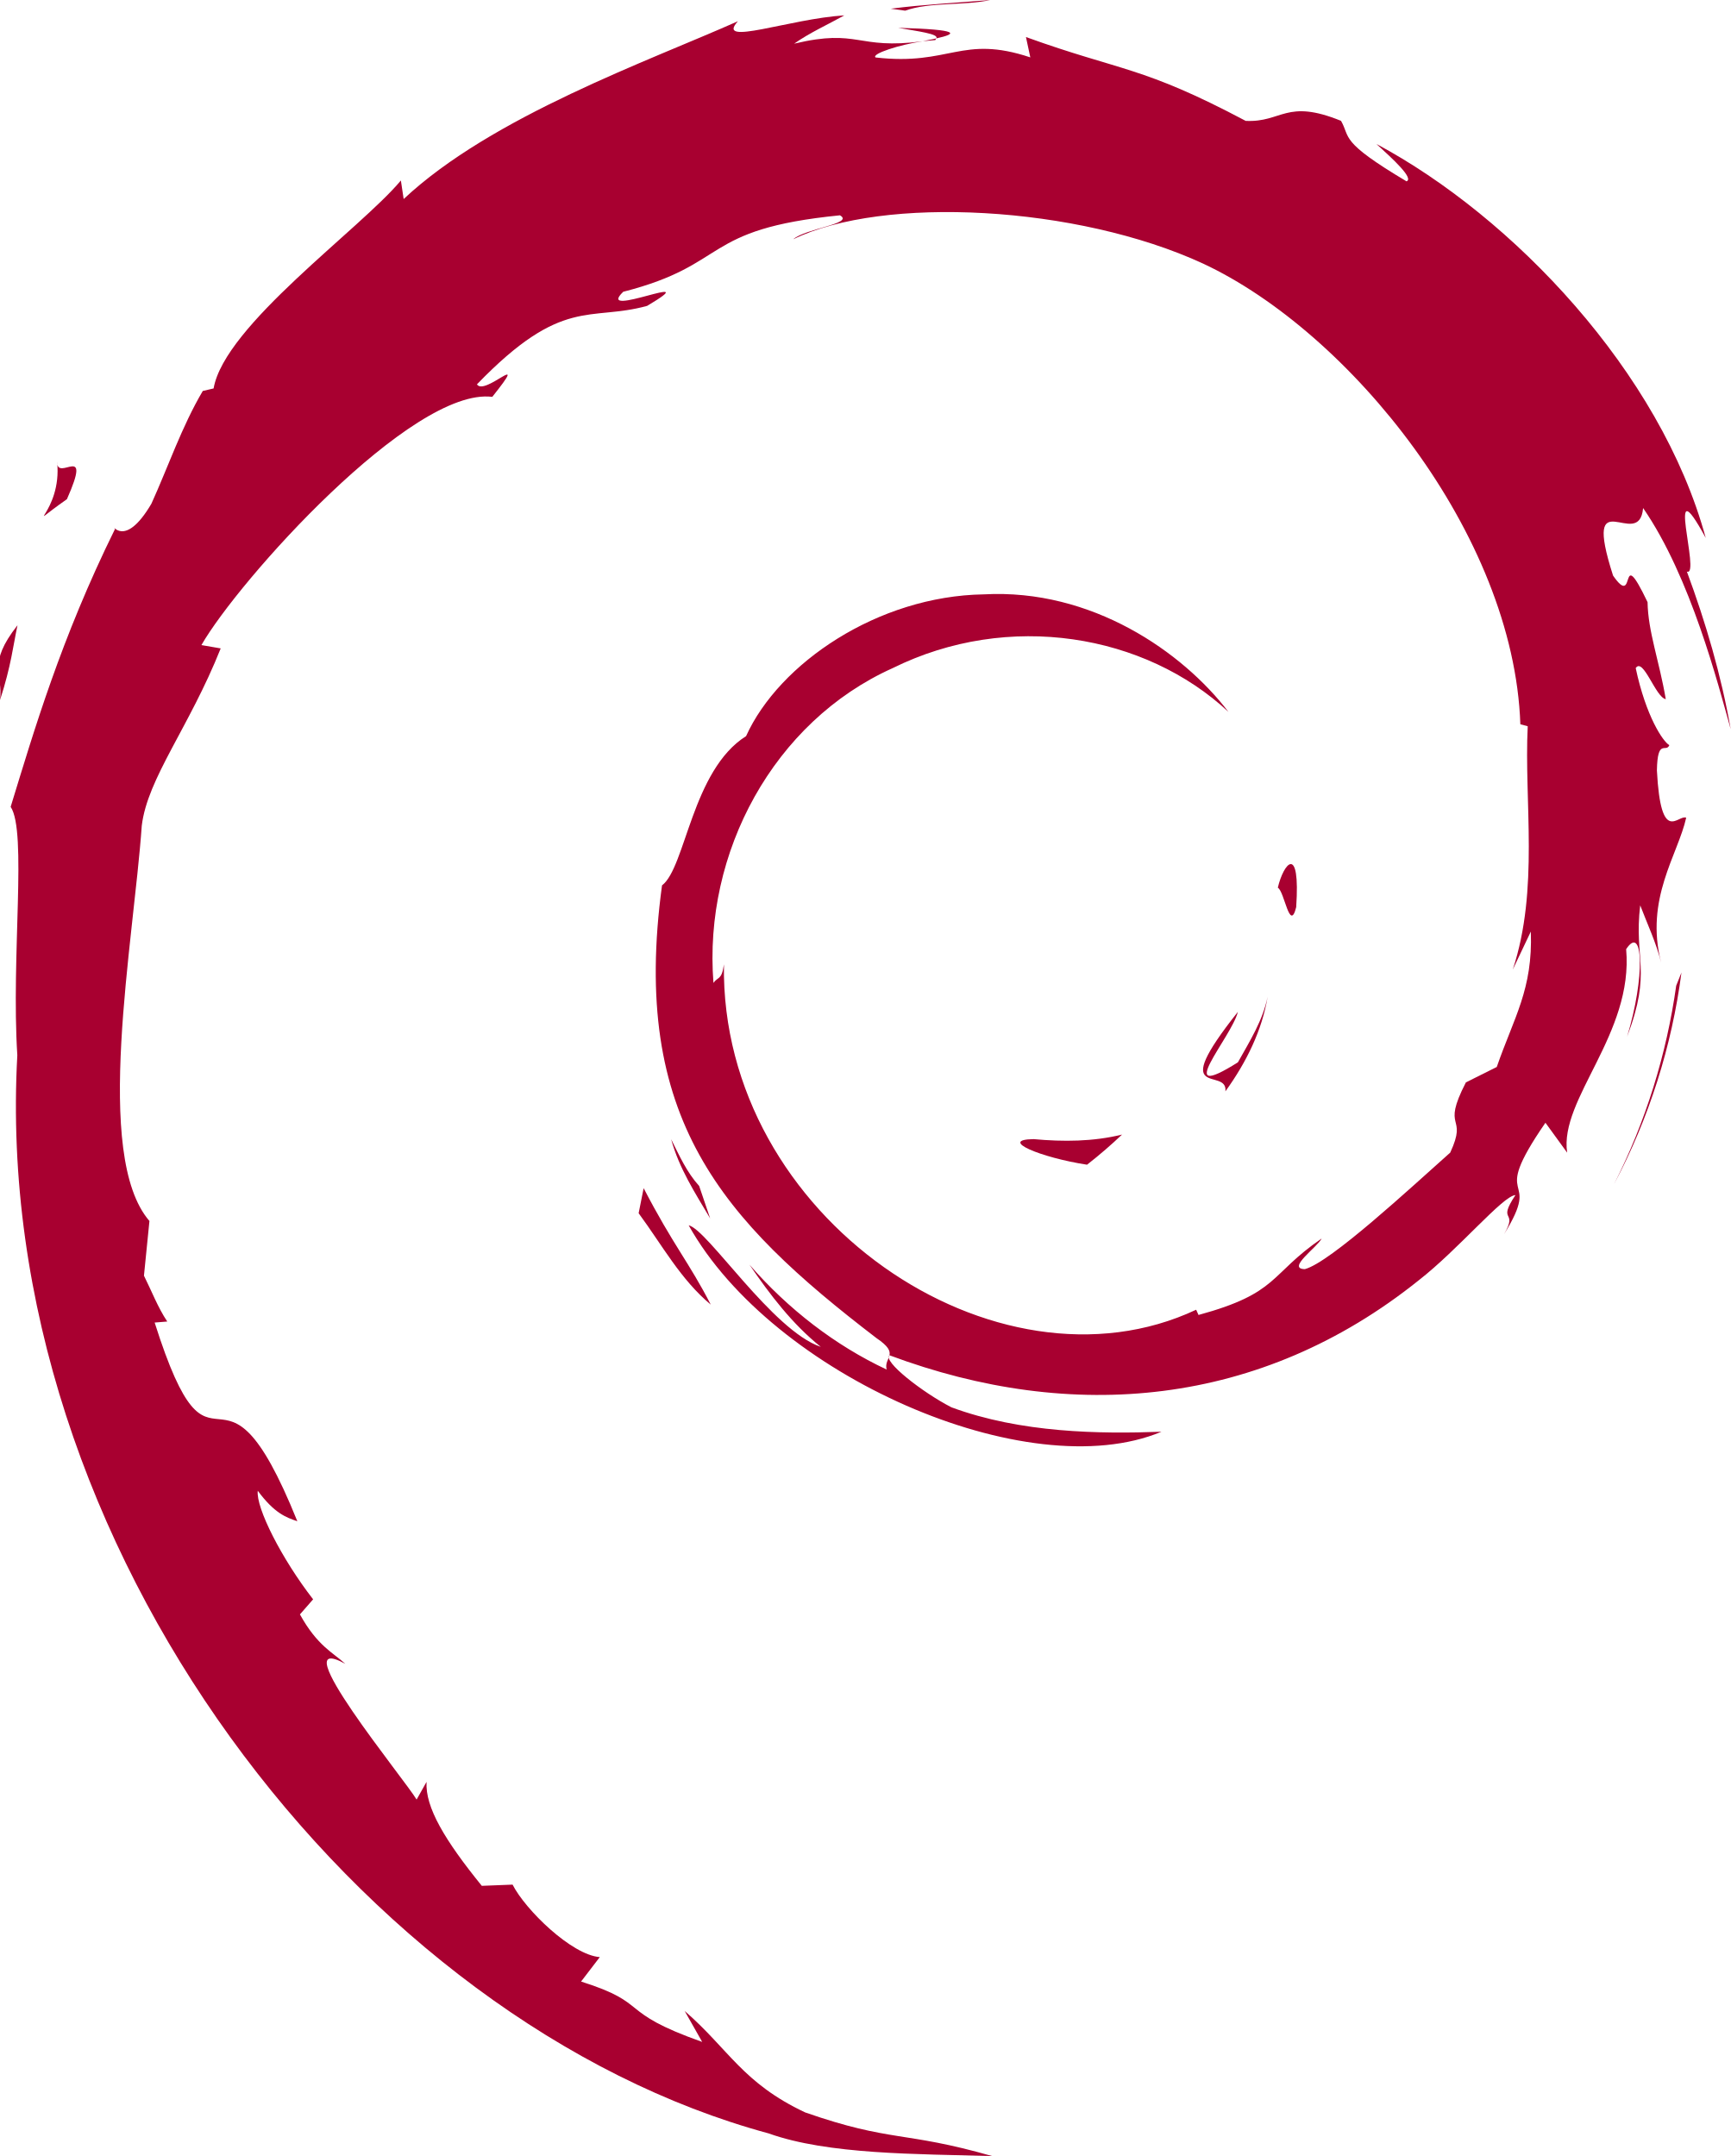
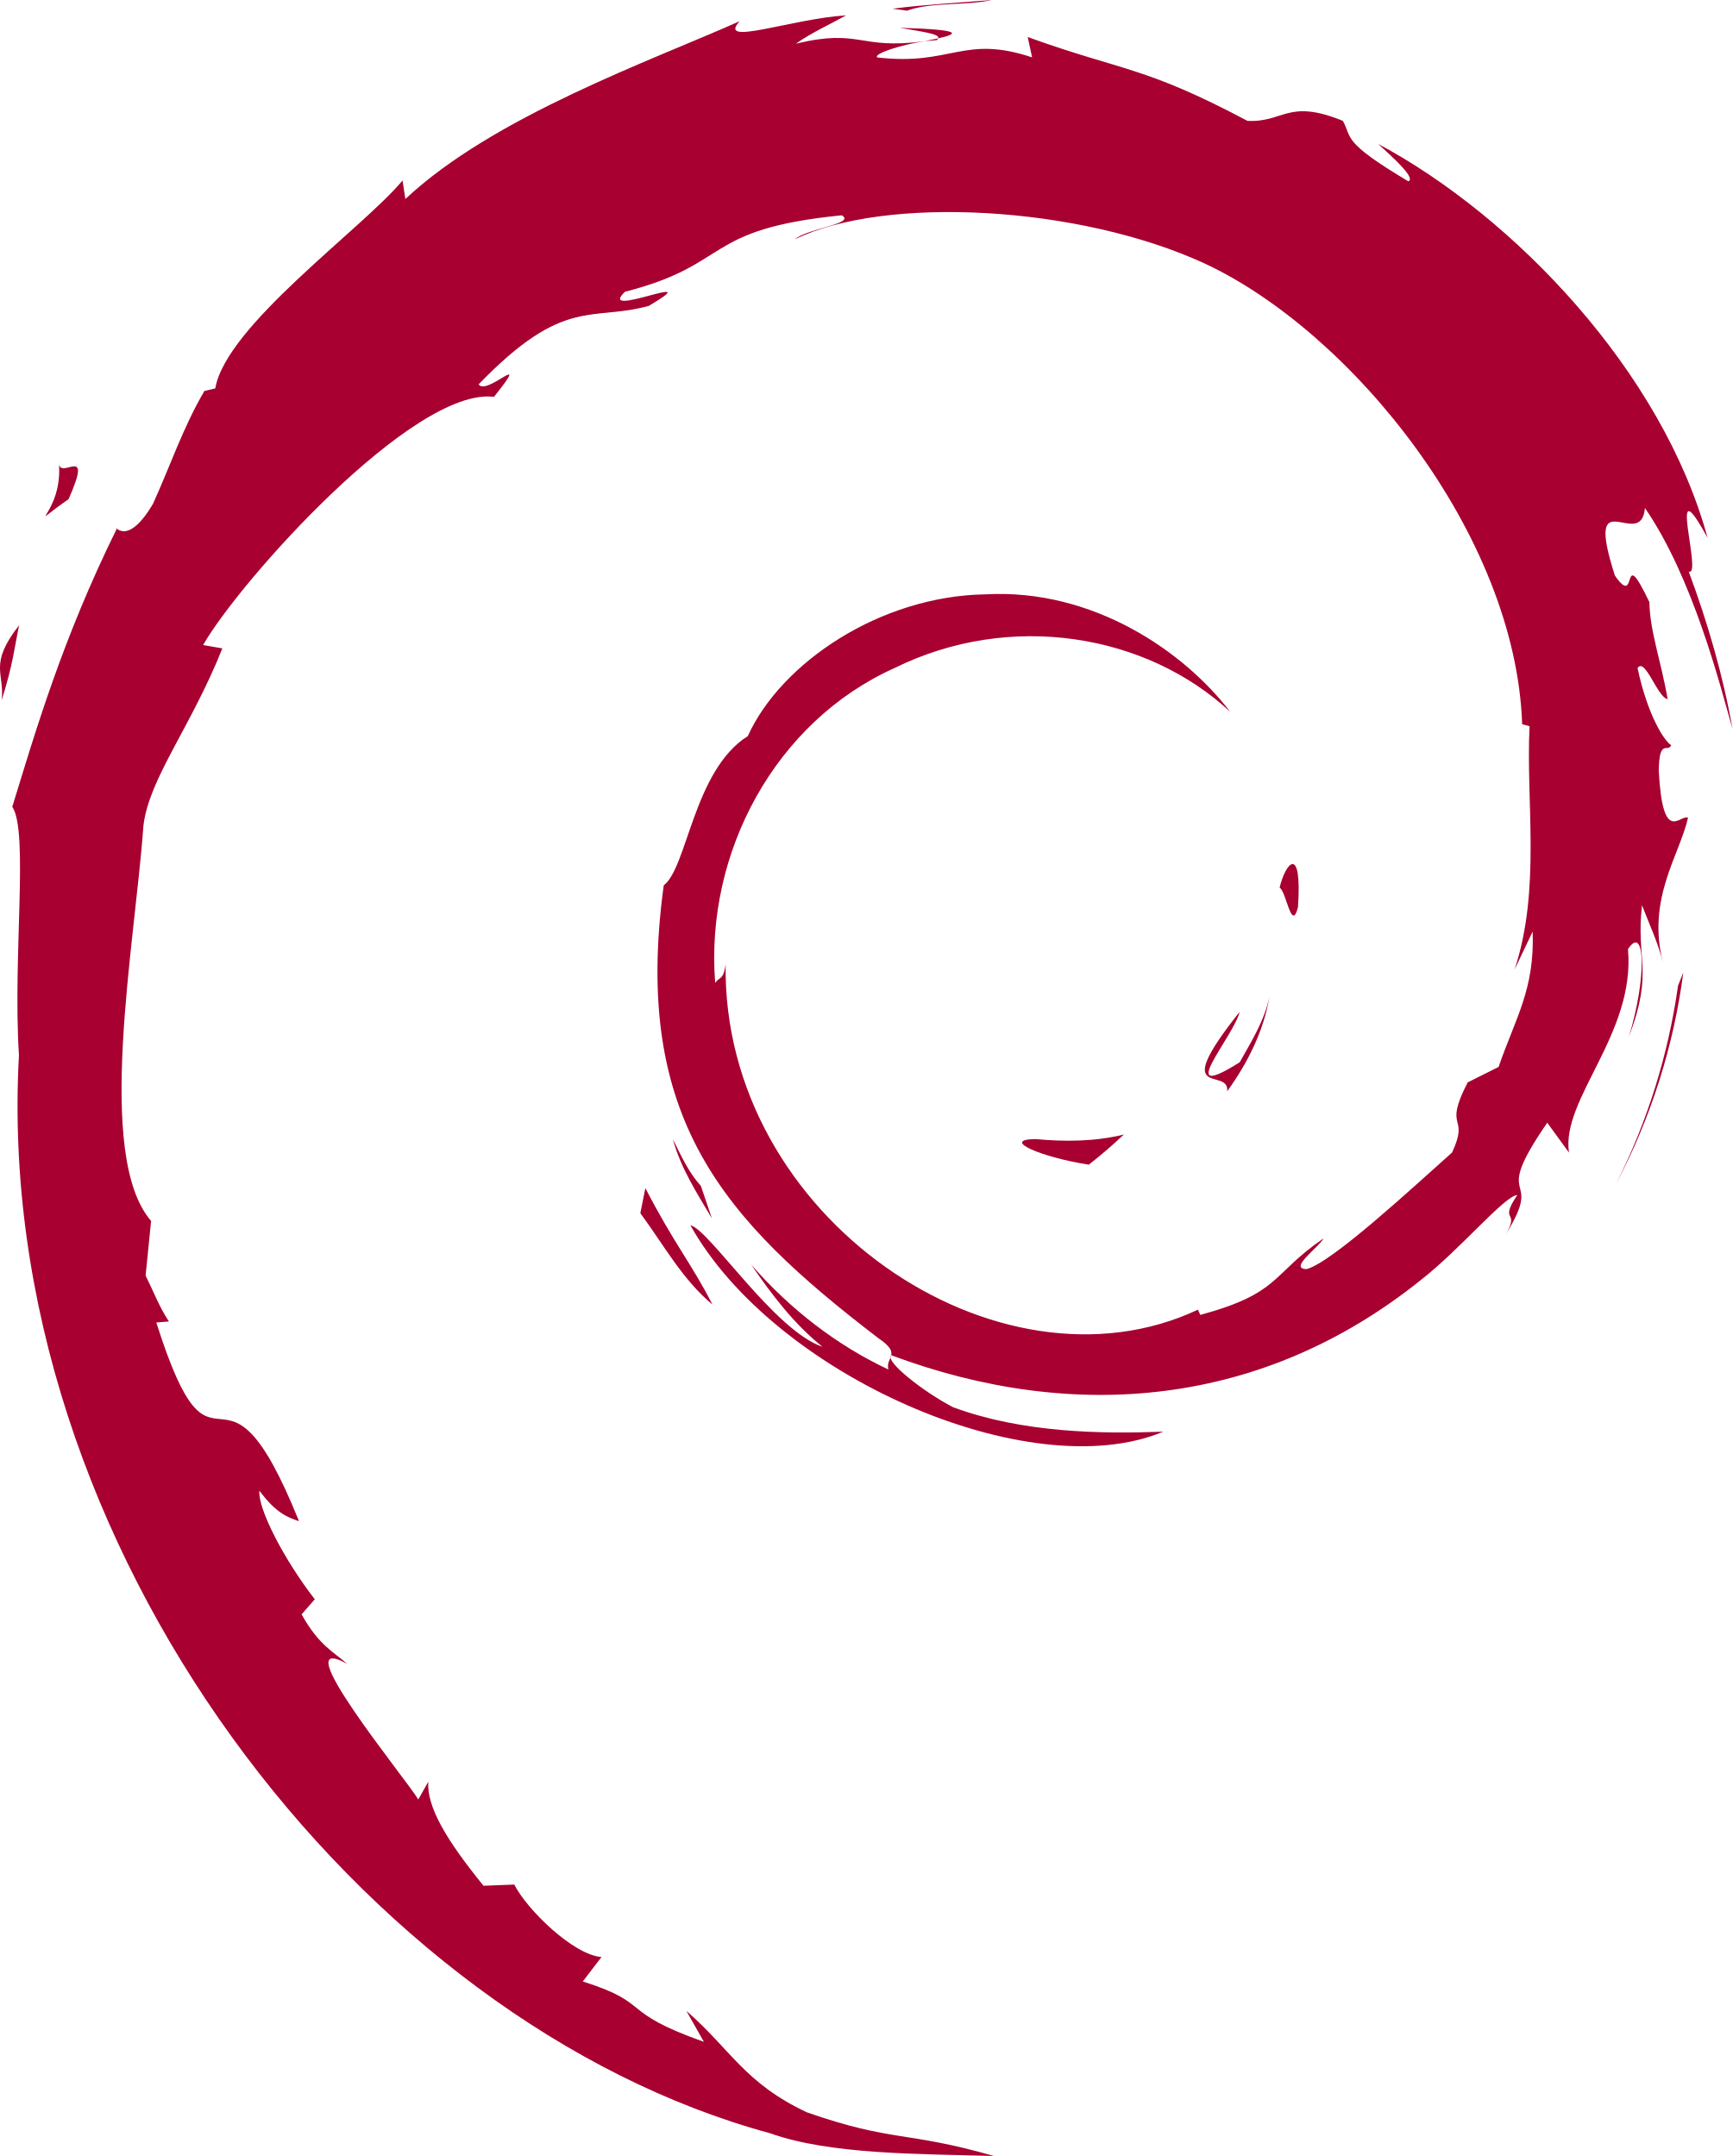
- <svg xmlns="http://www.w3.org/2000/svg" width="87.041" height="108.445" viewBox="0 0 87.041 108.445" overflow="visible" enable-background="new 0 0 87.041 108.445" xml:space="preserve">
-   <g id="Layer_1">
-     <g>
-       <path fill="#A80030" d="M51.986,57.297c-1.797,0.025,0.34,0.926,2.686,1.287     c0.648-0.506,1.236-1.018,1.76-1.516C54.971,57.426,53.484,57.434,51.986,57.297" />
-       <path fill="#A80030" d="M61.631,54.893c1.07-1.477,1.85-3.094,2.125-4.766c-0.24,1.192-0.887,2.221-1.496,3.307     c-3.359,2.115-0.316-1.256-0.002-2.537C58.646,55.443,61.762,53.623,61.631,54.893" />
-       <path fill="#A80030" d="M65.191,45.629c0.217-3.236-0.637-2.213-0.924-0.978     C64.602,44.825,64.867,46.932,65.191,45.629" />
-       <path fill="#A80030" d="M45.172,1.399c0.959,0.172,2.072,0.304,1.916,0.533     C48.137,1.702,48.375,1.49,45.172,1.399" />
-       <path fill="#A80030" d="M47.088,1.932l-0.678,0.14l0.631-0.056L47.088,1.932" />
-       <path fill="#A80030" d="M76.992,46.856c0.107,2.906-0.85,4.316-1.713,6.812l-1.553,0.776     c-1.271,2.468,0.123,1.567-0.787,3.53c-1.984,1.764-6.021,5.52-7.313,5.863c-0.943-0.021,0.639-1.113,0.846-1.541     c-2.656,1.824-2.131,2.738-6.193,3.846l-0.119-0.264c-10.018,4.713-23.934-4.627-23.751-17.371     c-0.107,0.809-0.304,0.607-0.526,0.934c-0.517-6.557,3.028-13.143,9.007-15.832c5.848-2.895,12.704-1.707,16.893,2.197     c-2.301-3.014-6.881-6.209-12.309-5.91c-5.317,0.084-10.291,3.463-11.951,7.131c-2.724,1.715-3.04,6.611-4.227,7.507     C31.699,56.271,36.3,61.342,44.083,67.307c1.225,0.826,0.345,0.951,0.511,1.58c-2.586-1.211-4.954-3.039-6.901-5.277     c1.033,1.512,2.148,2.982,3.589,4.137c-2.438-0.826-5.695-5.908-6.646-6.115c4.203,7.525,17.052,13.197,23.78,10.383     c-3.113,0.115-7.068,0.064-10.566-1.229c-1.469-0.756-3.467-2.322-3.11-2.615c9.182,3.43,18.667,2.598,26.612-3.771     c2.021-1.574,4.229-4.252,4.867-4.289c-0.961,1.445,0.164,0.695-0.574,1.971c2.014-3.248-0.875-1.322,2.082-5.609l1.092,1.504     c-0.406-2.696,3.348-5.97,2.967-10.234c0.861-1.304,0.961,1.403,0.047,4.403c1.268-3.328,0.334-3.863,0.66-6.609     c0.352,0.923,0.814,1.904,1.051,2.878c-0.826-3.216,0.848-5.416,1.262-7.285c-0.408-0.181-1.275,1.422-1.473-2.377     c0.029-1.65,0.459-0.865,0.625-1.271c-0.324-0.186-1.174-1.451-1.691-3.877c0.375-0.57,1.002,1.478,1.512,1.562     c-0.328-1.929-0.893-3.4-0.916-4.88c-1.49-3.114-0.527,0.415-1.736-1.337c-1.586-4.947,1.316-1.148,1.512-3.396     c2.404,3.483,3.775,8.881,4.404,11.117c-0.48-2.726-1.256-5.367-2.203-7.922c0.73,0.307-1.176-5.609,0.949-1.691     c-2.27-8.352-9.715-16.156-16.564-19.818c0.838,0.767,1.896,1.73,1.516,1.881c-3.406-2.028-2.807-2.186-3.295-3.043     c-2.775-1.129-2.957,0.091-4.795,0.002c-5.23-2.774-6.238-2.479-11.051-4.217l0.219,1.023c-3.465-1.154-4.037,0.438-7.782,0.004     c-0.228-0.178,1.2-0.644,2.375-0.815c-3.35,0.442-3.193-0.66-6.471,0.122c0.808-0.567,1.662-0.942,2.524-1.424     c-2.732,0.166-6.522,1.59-5.352,0.295c-4.456,1.988-12.37,4.779-16.811,8.943l-0.14-0.933c-2.035,2.443-8.874,7.296-9.419,10.46     l-0.544,0.127c-1.059,1.793-1.744,3.825-2.584,5.67c-1.385,2.36-2.03,0.908-1.833,1.278c-2.724,5.523-4.077,10.164-5.246,13.97     c0.833,1.245,0.02,7.495,0.335,12.497c-1.368,24.704,17.338,48.69,37.785,54.228c2.997,1.072,7.454,1.031,11.245,1.141     c-4.473-1.279-5.051-0.678-9.408-2.197c-3.143-1.48-3.832-3.17-6.058-5.102l0.881,1.557c-4.366-1.545-2.539-1.912-6.091-3.037     l0.941-1.229c-1.415-0.107-3.748-2.385-4.386-3.646l-1.548,0.061c-1.86-2.295-2.851-3.949-2.779-5.23l-0.5,0.891     c-0.567-0.973-6.843-8.607-3.587-6.83c-0.605-0.553-1.409-0.9-2.281-2.484l0.663-0.758c-1.567-2.016-2.884-4.6-2.784-5.461     c0.836,1.129,1.416,1.34,1.99,1.533c-3.957-9.818-4.179-0.541-7.176-9.994l0.634-0.051c-0.486-0.732-0.781-1.527-1.172-2.307     l0.276-2.75C4.667,58.121,6.719,47.409,7.13,41.534c0.285-2.389,2.378-4.932,3.97-8.92l-0.97-0.167     c1.854-3.234,10.586-12.988,14.63-12.486c1.959-2.461-0.389-0.009-0.772-0.629c4.303-4.453,5.656-3.146,8.56-3.947     c3.132-1.859-2.688,0.725-1.203-0.709c5.414-1.383,3.837-3.144,10.9-3.846c0.745,0.424-1.729,0.655-2.35,1.205     c4.511-2.207,14.275-1.705,20.617,1.225c7.359,3.439,15.627,13.605,15.953,23.17l0.371,0.1     c-0.188,3.802,0.582,8.199-0.752,12.238L76.992,46.856" />
-       <path fill="#A80030" d="M32.372,59.764l-0.252,1.26c1.181,1.604,2.118,3.342,3.626,4.596     C34.661,63.502,33.855,62.627,32.372,59.764" />
-       <path fill="#A80030" d="M35.164,59.654c-0.625-0.691-0.995-1.523-1.409-2.352     c0.396,1.457,1.207,2.709,1.962,3.982L35.164,59.654" />
-       <path fill="#A80030" d="M84.568,48.916l-0.264,0.662c-0.484,3.438-1.529,6.84-3.131,9.994     C82.943,56.244,84.088,52.604,84.568,48.916" />
-       <path fill="#A80030" d="M45.527,0.537C46.742,0.092,48.514,0.293,49.803,0c-1.68,0.141-3.352,0.225-5.003,0.438     L45.527,0.537" />
-       <path fill="#A80030" d="M2.872,23.219c0.28,2.592-1.95,3.598,0.494,1.889     C4.676,22.157,2.854,24.293,2.872,23.219" />
-       <path fill="#A80030" d="M0,35.215c0.563-1.728,0.665-2.766,0.88-3.766C-0.676,33.438,0.164,33.862,0,35.215" />
+ <svg xmlns="http://www.w3.org/2000/svg" width="205.664" height="256" viewBox="0 0 205.664 256" overflow="visible" enable-background="new 0 0 87.041 108.445" xml:space="preserve" version="1.1" id="svg31">
+   <defs id="defs35" />
+   <g id="Layer_1" transform="translate(0.08210906)">
+     <g id="g28" transform="matrix(2.360557,0,0,2.360557,0.111714,0)">
+       <path fill="#a80030" d="m 51.986,57.297 c -1.797,0.025 0.34,0.926 2.686,1.287 0.648,-0.506 1.236,-1.018 1.76,-1.516 -1.461,0.358 -2.948,0.366 -4.446,0.229" id="path4" />
+       <path fill="#a80030" d="m 61.631,54.893 c 1.07,-1.477 1.85,-3.094 2.125,-4.766 -0.24,1.192 -0.887,2.221 -1.496,3.307 -3.359,2.115 -0.316,-1.256 -0.002,-2.537 -3.612,4.546 -0.496,2.726 -0.627,3.996" id="path6" />
+       <path fill="#a80030" d="m 65.191,45.629 c 0.217,-3.236 -0.637,-2.213 -0.924,-0.978 0.335,0.174 0.6,2.281 0.924,0.978" id="path8" />
+       <path fill="#a80030" d="m 45.172,1.399 c 0.959,0.172 2.072,0.304 1.916,0.533 1.049,-0.23 1.287,-0.442 -1.916,-0.533" id="path10" />
+       <path fill="#a80030" d="M 47.088,1.932 46.41,2.072 47.041,2.016 47.088,1.932" id="path12" />
+       <path fill="#a80030" d="m 76.992,46.856 c 0.107,2.906 -0.85,4.316 -1.713,6.812 l -1.553,0.776 c -1.271,2.468 0.123,1.567 -0.787,3.53 -1.984,1.764 -6.021,5.52 -7.313,5.863 -0.943,-0.021 0.639,-1.113 0.846,-1.541 -2.656,1.824 -2.131,2.738 -6.193,3.846 L 60.16,65.878 C 50.142,70.591 36.226,61.251 36.409,48.507 c -0.107,0.809 -0.304,0.607 -0.526,0.934 -0.517,-6.557 3.028,-13.143 9.007,-15.832 5.848,-2.895 12.704,-1.707 16.893,2.197 -2.301,-3.014 -6.881,-6.209 -12.309,-5.91 -5.317,0.084 -10.291,3.463 -11.951,7.131 -2.724,1.715 -3.04,6.611 -4.227,7.507 -1.597,11.737 3.004,16.808 10.787,22.773 1.225,0.826 0.345,0.951 0.511,1.58 -2.586,-1.211 -4.954,-3.039 -6.901,-5.277 1.033,1.512 2.148,2.982 3.589,4.137 -2.438,-0.826 -5.695,-5.908 -6.646,-6.115 4.203,7.525 17.052,13.197 23.78,10.383 -3.113,0.115 -7.068,0.064 -10.566,-1.229 -1.469,-0.756 -3.467,-2.322 -3.11,-2.615 9.182,3.43 18.667,2.598 26.612,-3.771 2.021,-1.574 4.229,-4.252 4.867,-4.289 -0.961,1.445 0.164,0.695 -0.574,1.971 2.014,-3.248 -0.875,-1.322 2.082,-5.609 l 1.092,1.504 c -0.406,-2.696 3.348,-5.97 2.967,-10.234 0.861,-1.304 0.961,1.403 0.047,4.403 1.268,-3.328 0.334,-3.863 0.66,-6.609 0.352,0.923 0.814,1.904 1.051,2.878 -0.826,-3.216 0.848,-5.416 1.262,-7.285 -0.408,-0.181 -1.275,1.422 -1.473,-2.377 0.029,-1.65 0.459,-0.865 0.625,-1.271 -0.324,-0.186 -1.174,-1.451 -1.691,-3.877 0.375,-0.57 1.002,1.478 1.512,1.562 -0.328,-1.929 -0.893,-3.4 -0.916,-4.88 -1.49,-3.114 -0.527,0.415 -1.736,-1.337 -1.586,-4.947 1.316,-1.148 1.512,-3.396 2.404,3.483 3.775,8.881 4.404,11.117 -0.48,-2.726 -1.256,-5.367 -2.203,-7.922 0.73,0.307 -1.176,-5.609 0.949,-1.691 C 83.519,18.706 76.074,10.902 69.225,7.24 70.063,8.007 71.121,8.97 70.741,9.121 67.335,7.093 67.934,6.935 67.446,6.078 64.671,4.949 64.489,6.169 62.651,6.08 57.421,3.306 56.413,3.601 51.6,1.863 l 0.219,1.023 c -3.465,-1.154 -4.037,0.438 -7.782,0.004 -0.228,-0.178 1.2,-0.644 2.375,-0.815 -3.35,0.442 -3.193,-0.66 -6.471,0.122 0.808,-0.567 1.662,-0.942 2.524,-1.424 -2.732,0.166 -6.522,1.59 -5.352,0.295 -4.456,1.988 -12.37,4.779 -16.811,8.943 l -0.14,-0.933 c -2.035,2.443 -8.874,7.296 -9.419,10.46 l -0.544,0.127 c -1.059,1.793 -1.744,3.825 -2.584,5.67 -1.385,2.36 -2.03,0.908 -1.833,1.278 -2.724,5.523 -4.077,10.164 -5.246,13.97 0.833,1.245 0.02,7.495 0.335,12.497 -1.368,24.704 17.338,48.69 37.785,54.228 2.997,1.072 7.454,1.031 11.245,1.141 -4.473,-1.279 -5.051,-0.678 -9.408,-2.197 -3.143,-1.48 -3.832,-3.17 -6.058,-5.102 l 0.881,1.557 c -4.366,-1.545 -2.539,-1.912 -6.091,-3.037 l 0.941,-1.229 C 28.751,98.334 26.418,96.056 25.78,94.795 l -1.548,0.061 c -1.86,-2.295 -2.851,-3.949 -2.779,-5.23 l -0.5,0.891 c -0.567,-0.973 -6.843,-8.607 -3.587,-6.83 -0.605,-0.553 -1.409,-0.9 -2.281,-2.484 l 0.663,-0.758 c -1.567,-2.016 -2.884,-4.6 -2.784,-5.461 0.836,1.129 1.416,1.34 1.99,1.533 -3.957,-9.818 -4.179,-0.541 -7.176,-9.994 L 8.412,66.472 C 7.926,65.74 7.631,64.945 7.24,64.165 l 0.276,-2.75 C 4.667,58.121 6.719,47.409 7.13,41.534 7.415,39.145 9.508,36.602 11.1,32.614 l -0.97,-0.167 c 1.854,-3.234 10.586,-12.988 14.63,-12.486 1.959,-2.461 -0.389,-0.009 -0.772,-0.629 4.303,-4.453 5.656,-3.146 8.56,-3.947 3.132,-1.859 -2.688,0.725 -1.203,-0.709 5.414,-1.383 3.837,-3.144 10.9,-3.846 0.745,0.424 -1.729,0.655 -2.35,1.205 4.511,-2.207 14.275,-1.705 20.617,1.225 7.359,3.439 15.627,13.605 15.953,23.17 l 0.371,0.1 c -0.188,3.802 0.582,8.199 -0.752,12.238 l 0.908,-1.912" id="path14" />
+       <path fill="#a80030" d="m 32.372,59.764 -0.252,1.26 c 1.181,1.604 2.118,3.342 3.626,4.596 -1.085,-2.118 -1.891,-2.993 -3.374,-5.856" id="path16" />
+       <path fill="#a80030" d="m 35.164,59.654 c -0.625,-0.691 -0.995,-1.523 -1.409,-2.352 0.396,1.457 1.207,2.709 1.962,3.982 l -0.553,-1.63" id="path18" />
+       <path fill="#a80030" d="m 84.568,48.916 -0.264,0.662 c -0.484,3.438 -1.529,6.84 -3.131,9.994 1.77,-3.328 2.915,-6.968 3.395,-10.656" id="path20" />
+       <path fill="#a80030" d="M 45.527,0.537 C 46.742,0.092 48.514,0.293 49.803,0 48.123,0.141 46.451,0.225 44.8,0.438 l 0.727,0.099" id="path22" />
+       <path fill="#a80030" d="m 2.872,23.219 c 0.28,2.592 -1.95,3.598 0.494,1.889 1.31,-2.951 -0.512,-0.815 -0.494,-1.889" id="path24" />
+       <path fill="#a80030" d="M 0,35.215 C 0.563,33.487 0.665,32.449 0.88,31.449 -0.676,33.438 0.164,33.862 0,35.215" id="path26" />
    </g>
  </g>
</svg>
